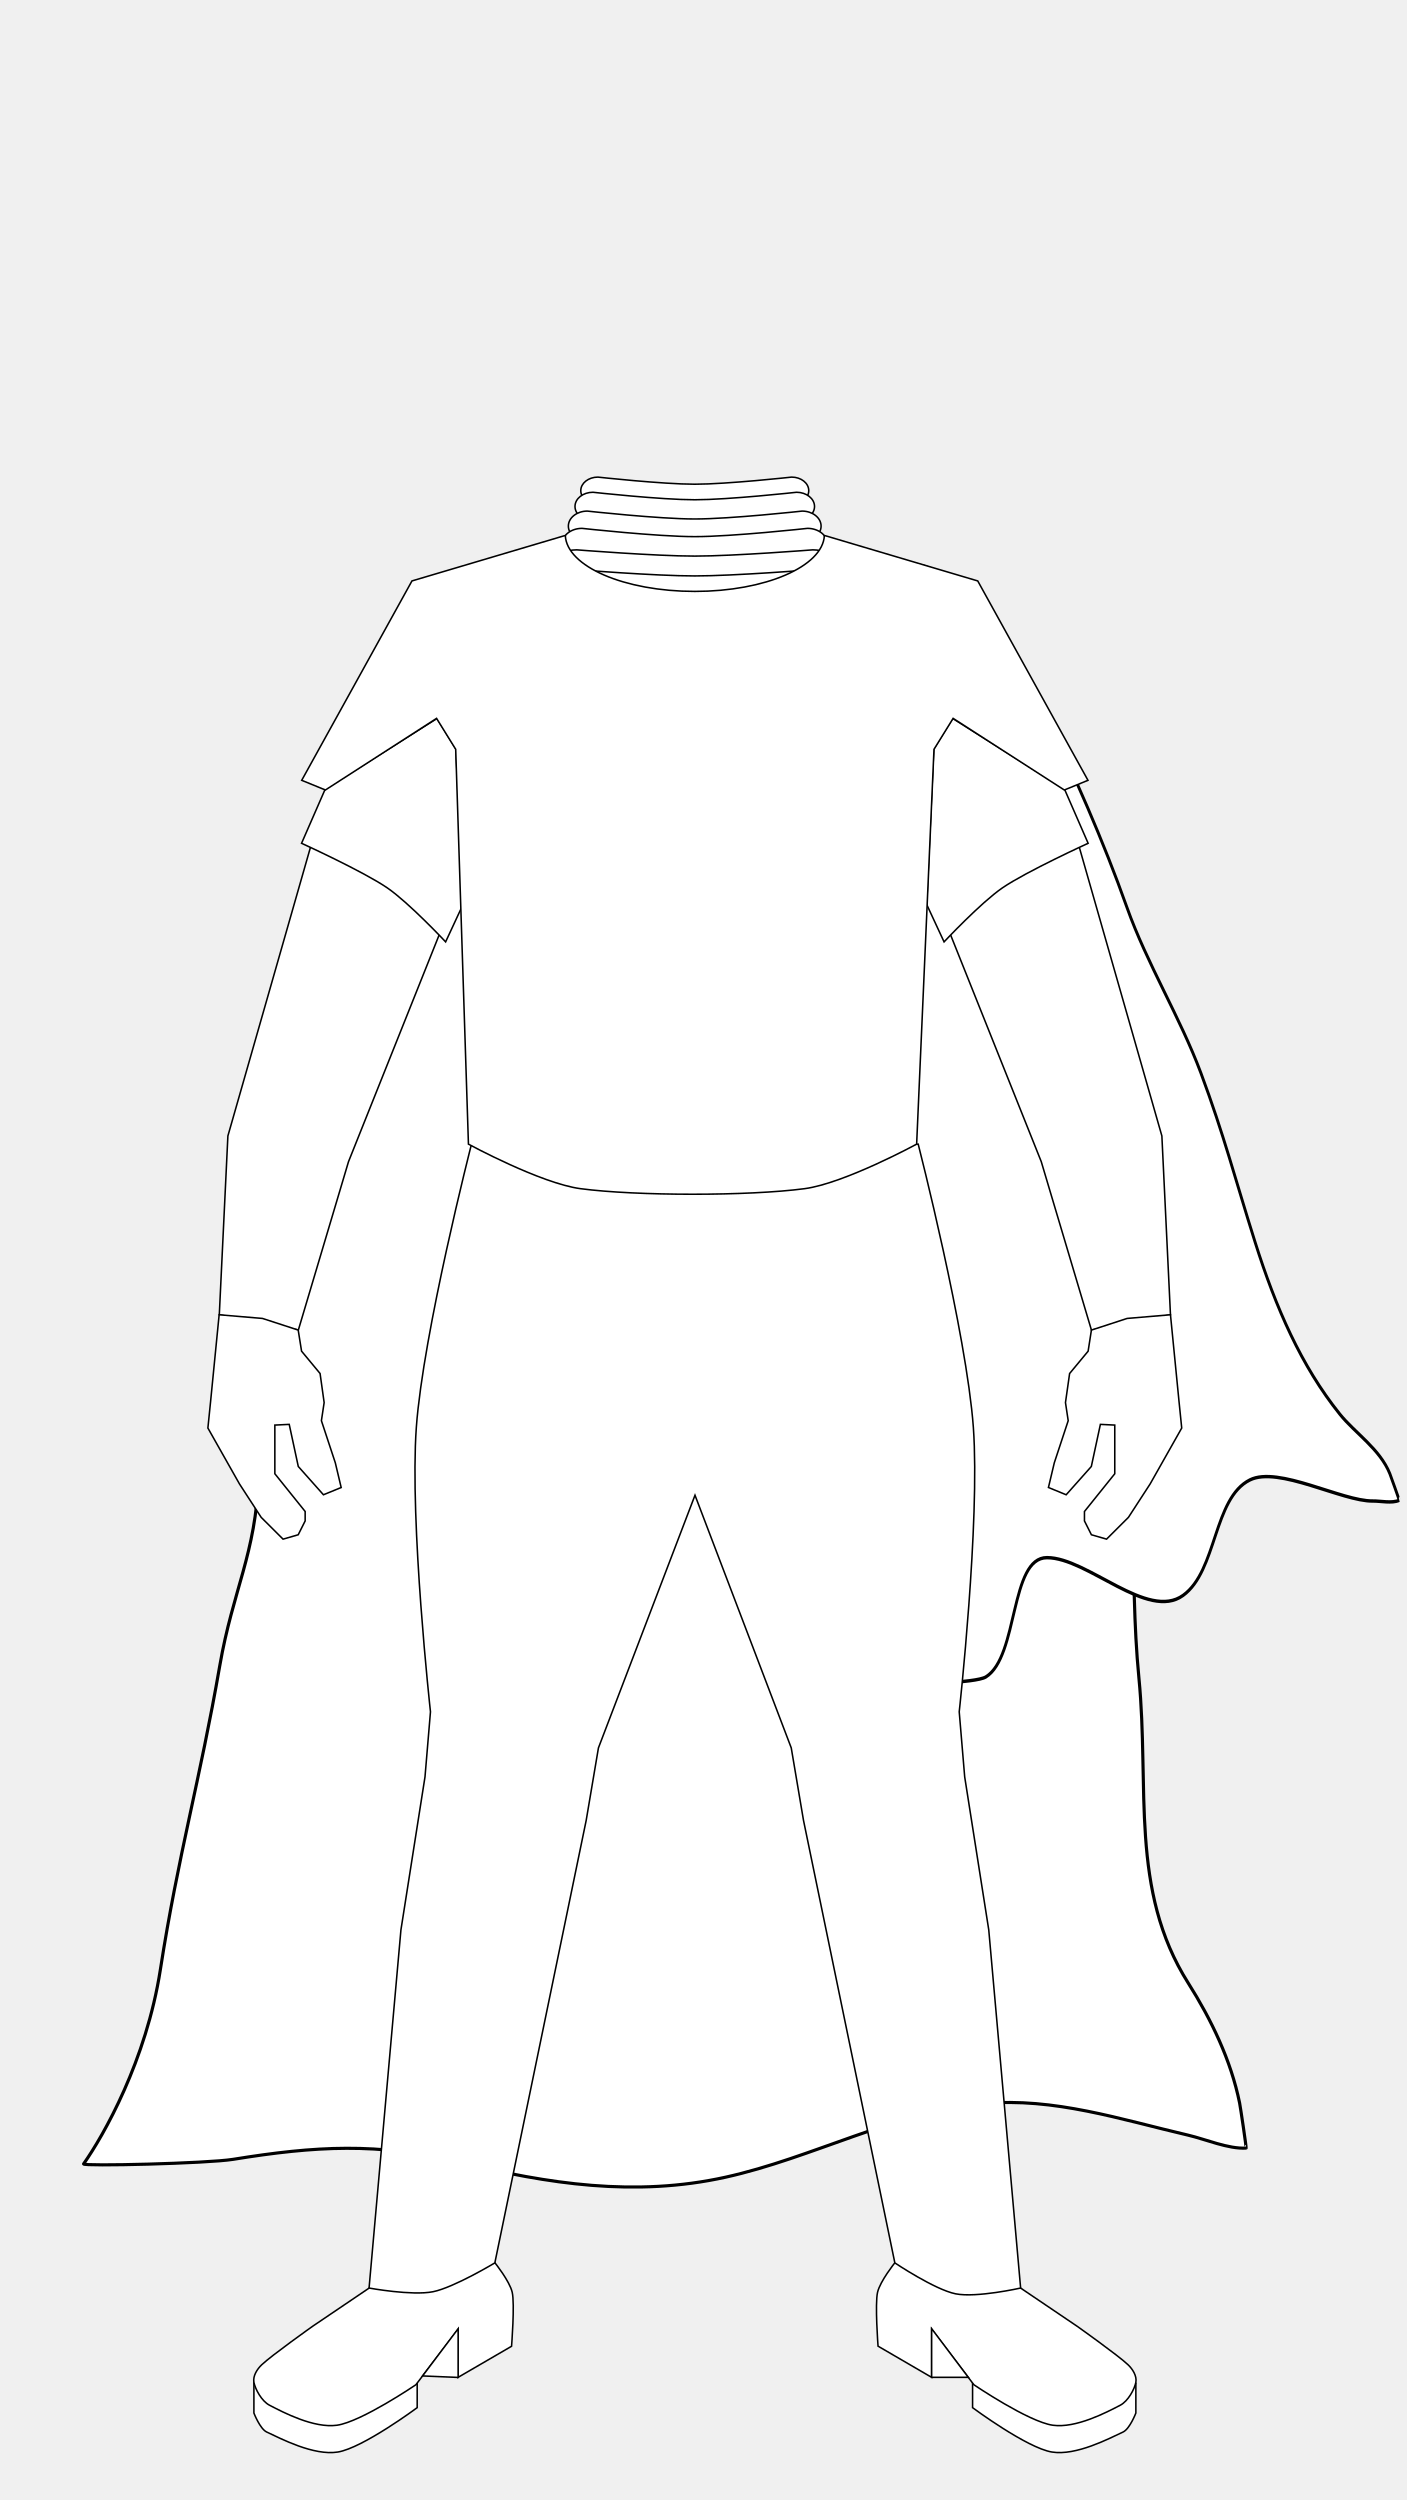
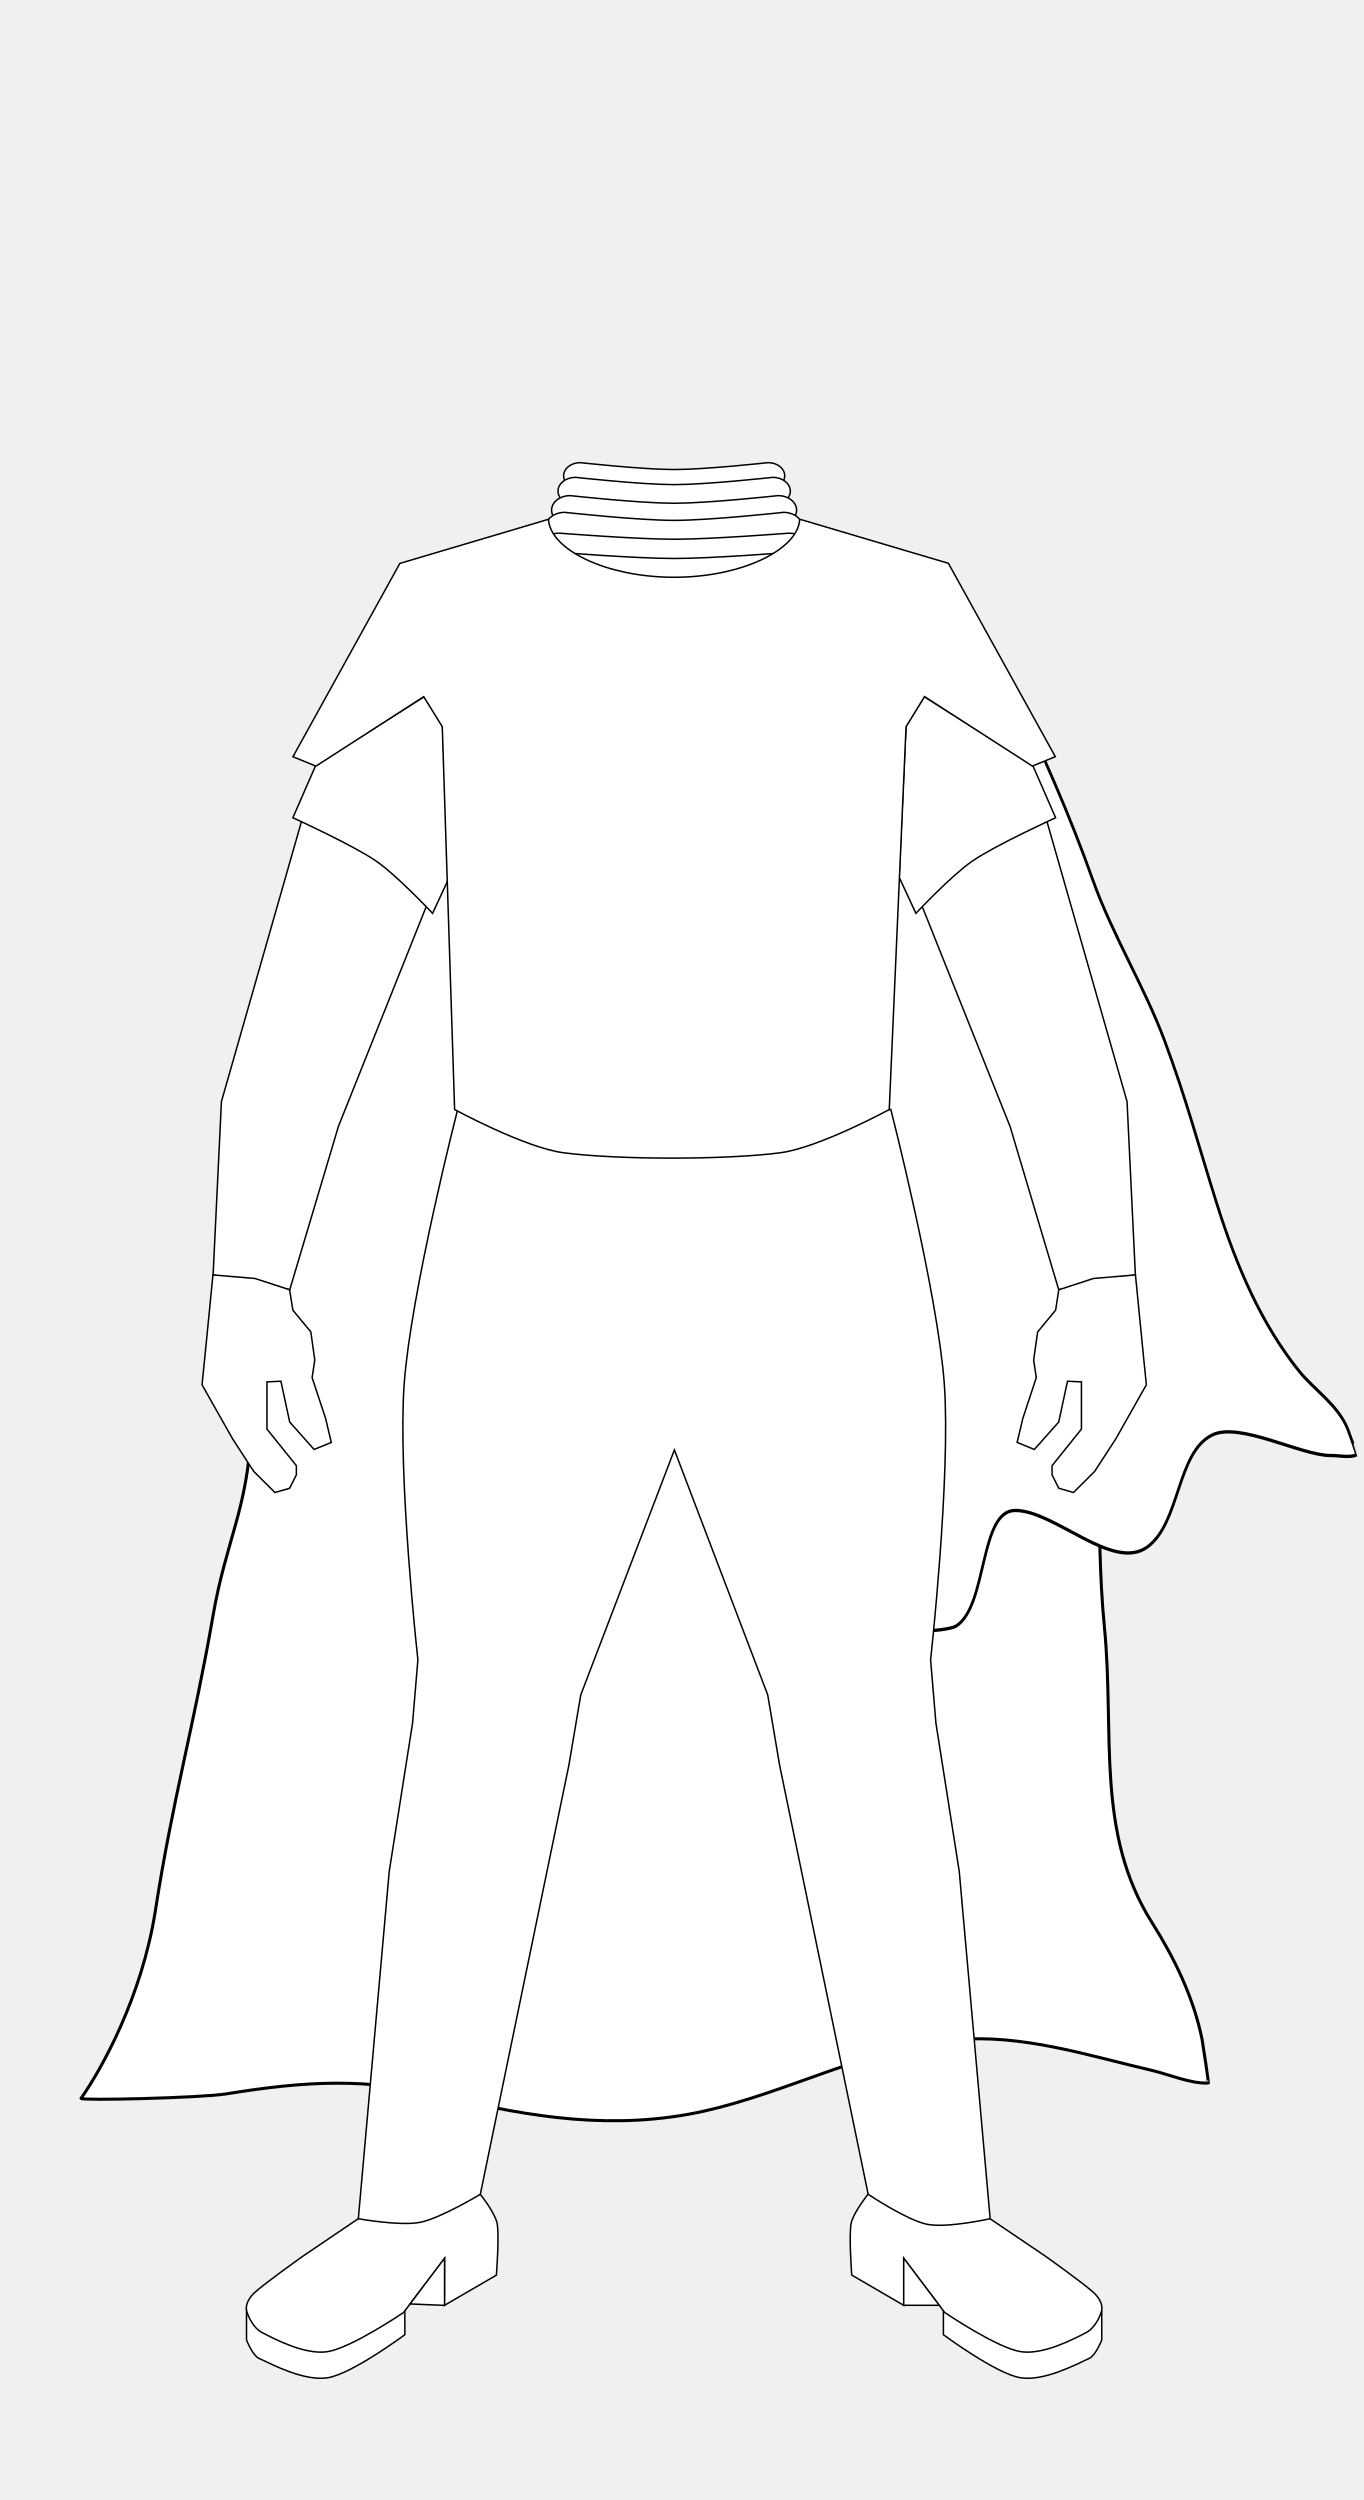
- <svg xmlns="http://www.w3.org/2000/svg" id="Male-Body" width="100%" height="100%" viewBox="0 0 1800 3200" version="1.1" style="stroke:black;fill:white;stroke-width:2px;">
+ <svg xmlns="http://www.w3.org/2000/svg" id="Male-Body" width="100%" height="100%" viewBox="0 0 1800 3300" version="1.1" style="stroke:black;fill:white;stroke-width:2px;">
  <style>
		.option {
			visibility: hidden;
		}
	</style>
  <g id="Back">
    <g id="Cape" transform="translate(-345.148,0)">
      <g id="Full-Cape_Option" transform="matrix(4.16667,0,0,4.16667,-106.797,0)">
        <path d="M282.382,188.133C252.498,199.416 219.224,253.787 215.107,295.138C212.51,321.231 199.786,347.741 200.978,373.719C202.186,400.062 188.897,427.382 187.92,453.706C187.04,477.422 180.043,488.257 175.981,511.709C169.904,546.803 163.185,569.926 157.733,605.049C153.4,632.967 140.299,656.04 134.145,664.751C133.582,665.547 172.258,664.613 180.066,663.35C205.284,659.269 224.613,658.09 249.639,664.229C276.827,670.898 303.539,674.986 331.343,668.837C358.129,662.913 383.311,648.755 410.783,646.225C432.127,644.259 452.952,651.144 473.474,655.924C478.676,657.136 485.884,660.234 491.268,659.892C491.404,659.884 489.545,647.386 489.273,646.04C486.62,632.918 480.568,620.393 473.47,609.161C455.416,580.592 461.642,549.247 458.342,515.481C455.143,482.746 458.488,449.941 452.986,417.265C448.119,388.362 431.018,361.468 426.736,332.303C421.711,298.087 410.04,261.437 399.709,228.191C387.039,187.419 312.266,176.85 282.382,188.133Z" style="stroke-width:0.97px;" />
      </g>
      <g id="Shoulder-Cape_Option" transform="matrix(0.871254,0,0,1.0528,117.868,-16.9251)">
        <path d="M1552.7,783.806C1536.45,746.35 1522.52,708.924 1522.52,708.924C1528.19,698.577 1571.95,698.914 1584.23,699.549C1612.85,701.028 1653.09,711.751 1670.56,729.276C1680.53,739.27 1700.88,739.819 1707.64,751.967C1708.17,752.916 1714.34,763.088 1713.75,763.539C1713.67,763.599 1717.21,784.138 1721.36,808.087C1750.4,827.225 1776.49,852.445 1794.03,881.876C1838.26,956.076 1882.39,1039.73 1916.55,1119.39C1945.68,1187.3 1994.99,1253.64 2025.12,1320.56C2059.17,1396.22 2075.4,1449.28 2104.84,1526.43C2135.2,1606.03 2172.7,1677.06 2229.28,1735.43C2251.53,1758.38 2288.19,1777.74 2302.77,1807.86C2304.26,1810.95 2316.79,1840.04 2316.52,1840.14C2305.86,1844.13 2289.09,1840.88 2277.71,1841.02C2232.81,1841.54 2138.94,1798.1 2097.11,1815.4C2043.26,1837.66 2049.08,1925.72 1999,1955.77C1947.02,1986.97 1858.82,1909.99 1799.1,1909.88C1744.13,1909.77 1757.38,2030.24 1709.18,2054.92C1694.26,2062.56 1596.3,2064.12 1596.88,2061.87C1603.23,2037.21 1613.58,1973.8 1602.77,1903.84C1589.18,1815.83 1586.57,1756.05 1574.26,1667.74C1566.04,1608.72 1572.61,1578.45 1557.76,1520.67C1541.28,1456.53 1549.02,1382.75 1528.1,1319.86C1507.47,1257.83 1514.64,1186.34 1501.6,1121.81C1480.94,1019.54 1498.72,829.766 1551.31,784.951C1551.77,784.562 1552.23,784.181 1552.7,783.806Z" style="stroke-width:4.18px;" />
      </g>
      <g id="No-Cape_Option" />
    </g>
  </g>
  <g id="Flight-Suit" transform="translate(250,575)">
    <g id="Soft-Parts_M">
-       <g id="Boots_M">
-         <path class="st0" d="M284,2475.6v31.2c0,0-69.5,51.6-101.6,56.8c-31,5-73.1-17.3-91-25.6c-8.6-4-16.4-24.3-16.4-24.3V2475l20,25.6      l88.1,26.8L284,2475.6z" />
-         <path class="st0" d="M994.9,2475.6v31.2c0,0,69.5,51.6,101.6,56.8c31,5,73.1-17.3,91-25.6c8.6-4,16.4-24.3,16.4-24.3V2475      c0,0-10.5,21-20,25.6c-18,8.7-88.1,26.8-88.1,26.8L994.9,2475.6z" />
-         <path class="st0" d="M150.2,2402.6c0,0-52.6,37.3-65.2,49.3c-5.8,5.5-11.5,14.3-10,22.5c1.7,8.6,9.8,24,20,29.3      c17.7,9.2,56.7,29.7,86.3,25.6c31.2-4.4,101-51.8,101-51.8l54.1-71.1l-0.2,61.7l68.6-39.9c0,0,4.3-54.3,0.8-69.2      c-3.4-14.3-22-37.5-22-37.5l-96-11.8L150.2,2402.6z" />
-         <path class="st0" d="M1128.7,2402.6c0,0,52.6,37.3,65.2,49.3c5.8,5.5,11.5,14.3,10,22.5c-1.7,8.6-9.8,24-20,29.3      c-17.7,9.2-56.7,29.7-86.3,25.6c-31.2-4.4-101-51.8-101-51.8l-54.1-71.1v61.6l-68.6-39.9c0,0-4.1-54.2-0.6-69.1      c3.4-14.3,22-37.5,22-37.5l96-11.8L1128.7,2402.6z" />
-         <path class="st0" d="M290.9,2466.2l45.5,1.9v-62.3L290.9,2466.2z" />
-         <path class="st0" d="M989.4,2468h-46.9v-62.3L989.4,2468z" />
+       <g id="Boots">
+         <path class="st0" d="M284.4,2475.6v31.2c0,0-69.5,51.6-101.6,56.8c-31,5-73.1-17.3-91-25.6c-8.6-4-16.4-24.3-16.4-24.3V2475      l20,25.6l88.1,26.8L284.4,2475.6z" />
+         <path class="st0" d="M995.3,2475.6v31.2c0,0,69.5,51.6,101.6,56.8c31,5,73.1-17.3,91-25.6c8.6-4,16.4-24.3,16.4-24.3V2475      c0,0-10.5,21-20,25.6c-18,8.7-88.1,26.8-88.1,26.8L995.3,2475.6z" />
+         <path class="st0" d="M150.6,2402.6c0,0-52.6,37.3-65.2,49.3c-5.8,5.5-11.5,14.3-10,22.5c1.7,8.6,9.8,24,20,29.3      c17.7,9.2,56.7,29.7,86.3,25.6c31.2-4.4,101-51.8,101-51.8l54.1-71.1l-0.2,61.7l68.6-39.9c0,0,4.3-54.3,0.8-69.2      c-3.4-14.3-22-37.5-22-37.5l-96-11.8L150.6,2402.6z" />
+         <path class="st0" d="M1129.1,2402.6c0,0,52.6,37.3,65.2,49.3c5.8,5.5,11.5,14.3,10,22.5c-1.7,8.6-9.8,24-20,29.3      c-17.7,9.2-56.7,29.7-86.3,25.6c-31.2-4.4-101-51.8-101-51.8l-54.1-71.1v61.6l-68.6-39.9c0,0-4.1-54.2-0.6-69.1      c3.4-14.3,22-37.5,22-37.5l96-11.8L1129.1,2402.6z" />
+         <path class="st0" d="M291.3,2466.2l45.5,1.9v-62.3L291.3,2466.2z" />
+         <path class="st0" d="M989.8,2468h-46.9v-62.3L989.8,2468z" />
      </g>
-       <g id="Suit_M">
-         <path class="st0" d="M516,1662.3l-15.7,92.9l-116.9,566.3c0,0-52.3,31.5-79.1,36.9c-26.8,5.4-81.9-4.7-81.9-4.7l40.8-458.5      l30.8-195.8l7-83.3c0,0-26.8-242.9-18.1-364c8.7-121.1,70.6-362.6,70.6-362.6l285.9,6.2l285.9-6.2c0,0,61.8,241.5,70.6,362.6      c8.7,121.1-18.1,364-18.1,364l7,83.3l30.8,195.8l40.8,458.5c0,0-56.4,12.7-83.2,7.4c-26.8-5.4-77.8-39.6-77.8-39.6l-116.9-566.3      l-15.7-92.9l-123.2-323.4L516,1662.3z" />
+       <g id="Suit">
+         <path class="st0" d="M516.6,1662.3l-15.7,92.9L384,2321.5c0,0-52.3,31.5-79.1,36.9c-26.8,5.4-81.9-4.7-81.9-4.7l40.8-458.5      l30.8-195.8l7-83.3c0,0-26.8-242.9-18.1-364c8.7-121.1,70.6-362.6,70.6-362.6l285.9,6.2l285.9-6.2c0,0,61.8,241.5,70.6,362.6      c8.7,121.1-18.1,364-18.1,364l7,83.3l30.8,195.8l40.8,458.5c0,0-56.4,12.7-83.2,7.4c-26.8-5.4-77.8-39.6-77.8-39.6l-116.9-566.3      l-15.7-92.9l-123.2-323.4L516.6,1662.3z" />
        <g>
-           <path class="st0" d="M785.2,53c0-9.6-9.8-17.3-21.9-17.3c0,0-82.7,9.1-124,9.1s-124-9.1-124-9.1c-12.1,0-21.9,7.8-21.9,17.3       c0,9.6,9.8,17.3,21.9,17.3c0,0,82.7,9.1,124,9.1s124-9.1,124-9.1C775.4,70.3,785.2,62.6,785.2,53z" />
-           <path class="st0" d="M792.6,73.3c0-10-10.3-18.2-23-18.2c0,0-86.9,9.6-130.3,9.6c-43.4,0-130.3-9.6-130.3-9.6       c-12.7,0-23,8.1-23,18.2s10.3,18.2,23,18.2c0,0,86.9,9.6,130.3,9.6c43.4,0,130.3-9.6,130.3-9.6C782.3,91.4,792.6,83.3,792.6,73.3z       " />
-           <path class="st0" d="M801,98.4c0-10.6-10.9-19.2-24.3-19.2c0,0-91.6,10.1-137.4,10.1S501.8,79.2,501.8,79.2       c-13.4,0-24.3,8.6-24.3,19.2c0,10.6,10.9,19.2,24.3,19.2c0,0,91.6,10.1,137.4,10.1s137.4-10.1,137.4-10.1       C790.1,117.6,801,109,801,98.4z" />
-           <path class="st0" d="M809.1,121.4c0-11.1-11.4-20.1-25.5-20.1c0,0-96.2,10.6-144.3,10.6c-48.1,0-144.3-10.6-144.3-10.6       c-14.1,0-25.5,9-25.5,20.1s11.4,20.1,25.5,20.1c0,0,96.2,10.6,144.3,10.6c48.1,0,144.3-10.6,144.3-10.6       C797.6,141.6,809.1,132.5,809.1,121.4z" />
-           <path class="st0" d="M817.1,144c0-8.4-12-15.2-26.7-15.2c0,0-100.8,8-151.1,8s-151.1-8-151.1-8c-14.7,0-26.7,6.8-26.7,15.2       s12,15.2,26.7,15.2c0,0,100.7,8,151.1,8s151.1-8,151.1-8C805.1,159.2,817.1,152.4,817.1,144z" />
-           <path class="st0" d="M817.1,169.4c0-8.4-12-15.2-26.7-15.2c0,0-100.8,8-151.1,8s-151.1-8-151.1-8c-14.7,0-26.7,6.8-26.7,15.2       c0,8.4,12,15.2,26.7,15.2c0,0,100.7,15.4,151.1,15.4s151.1-15.4,151.1-15.4C805.1,184.6,817.1,177.8,817.1,169.4z" />
+           <path class="st0" d="M785.8,53c0-9.6-9.8-17.3-21.9-17.3c0,0-82.7,9.1-124,9.1s-124-9.1-124-9.1c-12.1,0-21.9,7.8-21.9,17.3       c0,9.6,9.8,17.3,21.9,17.3c0,0,82.7,9.1,124,9.1s124-9.1,124-9.1C775.9,70.3,785.8,62.6,785.8,53z" />
+           <path class="st0" d="M793.2,73.3c0-10-10.3-18.2-23-18.2c0,0-86.9,9.6-130.3,9.6c-43.4,0-130.3-9.6-130.3-9.6       c-12.7,0-23,8.1-23,18.2s10.3,18.2,23,18.2c0,0,86.9,9.6,130.3,9.6c43.4,0,130.3-9.6,130.3-9.6C782.8,91.4,793.2,83.3,793.2,73.3z       " />
+           <path class="st0" d="M801.5,98.4c0-10.6-10.9-19.2-24.3-19.2c0,0-91.6,10.1-137.4,10.1S502.4,79.2,502.4,79.2       c-13.4,0-24.3,8.6-24.3,19.2c0,10.6,10.9,19.2,24.3,19.2c0,0,91.6,10.1,137.4,10.1s137.4-10.1,137.4-10.1       C790.7,117.6,801.5,109,801.5,98.4z" />
+           <path class="st0" d="M809.6,121.4c0-11.1-11.4-20.1-25.5-20.1c0,0-96.2,10.6-144.3,10.6c-48.1,0-144.3-10.6-144.3-10.6       c-14.1,0-25.5,9-25.5,20.1s11.4,20.1,25.5,20.1c0,0,96.2,10.6,144.3,10.6c48.1,0,144.3-10.6,144.3-10.6       C798.2,141.6,809.6,132.5,809.6,121.4z" />
+           <path class="st0" d="M817.7,144c0-8.4-12-15.2-26.7-15.2c0,0-100.8,8-151.1,8s-151.1-8-151.1-8c-14.7,0-26.7,6.8-26.7,15.2       s12,15.2,26.7,15.2c0,0,100.7,8,151.1,8s151.1-8,151.1-8C805.7,159.2,817.7,152.4,817.7,144z" />
+           <path class="st0" d="M817.7,169.4c0-8.4-12-15.2-26.7-15.2c0,0-100.8,8-151.1,8s-151.1-8-151.1-8c-14.7,0-26.7,6.8-26.7,15.2       c0,8.4,12,15.2,26.7,15.2c0,0,100.7,15.4,151.1,15.4S791,184.6,791,184.6C805.7,184.6,817.7,177.8,817.7,169.4z" />
        </g>
-         <path class="st0" d="M1110.2,435l127,444l11,228.9l-101.2,19.5l-64.2-215.5L938.1,550l7.3-165.8l24.5-39.6L1110.2,435z" />
-         <path class="st0" d="M168.8,434.7l139.9-90.1l24.5,39.6l5.5,171L196.1,911.9l-64.2,215.5l-101.2-19.5l11-228.9L168.8,434.7z" />
+         <path class="st0" d="M1110.7,435l127,444l11,228.9l-101.2,19.5l-64.2-215.5L938.7,550l7.3-165.8l24.5-39.6L1110.7,435z" />
+         <path class="st0" d="M169.3,434.7l139.9-90.1l24.5,39.6l5.5,171L196.7,911.9l-64.2,215.5l-101.2-19.5l11-228.9L169.3,434.7z" />
      </g>
-       <g id="Gloves_M">
-         <path id="Left_Glove_M" class="st0" d="M1142.8,1154.5l-23.7,28.6l-5.3,37.2l3.5,23.2l-17.8,53.9l-7.5,31.6l22.7,9.3l32.2-36.2      l11.6-53.9l18.4,0.9v62.3l-38.8,48.3v12.1l8.9,17.7l19.4,5.6l28-27.9l27.8-42.8l30.8-54.5l9.6-17l-3.5-34.4l-10.9-110.6l-55.5,4.7      l-45.7,14.9L1142.8,1154.5z" />
-         <path id="Right_Glove_M" class="st0" d="M136,1154.5l23.7,28.6l5.2,37.2l-3.5,23.2l17.8,53.9l7.5,31.6l-22.7,9.3l-32.2-36.2      l-11.6-53.9l-18.4,0.9v62.3l38.8,48.3v12.1l-8.9,17.7l-19.4,5.6l-28-27.9l-27.8-42.8l-30.8-54.5l-9.6-17l3.5-34.4l10.9-110.6      l55.5,4.7l45.7,14.9L136,1154.5z" />
+       <g id="Gloves">
+         <path id="Left_Glove" class="st0" d="M1143.4,1154.5l-23.7,28.6l-5.3,37.2l3.5,23.2l-17.8,53.9l-7.5,31.6l22.7,9.3l32.2-36.2      l11.6-53.9l18.4,0.9v62.3l-38.8,48.3v12.1l8.9,17.7l19.4,5.6l28-27.9l27.8-42.8l30.8-54.5l9.6-17l-3.5-34.4l-10.9-110.6l-55.5,4.7      l-45.7,14.9L1143.4,1154.5z" />
+         <path id="Right_Glove" class="st0" d="M136.6,1154.5l23.7,28.6l5.2,37.2l-3.5,23.2l17.8,53.9l7.5,31.6l-22.7,9.3l-32.2-36.2      l-11.6-53.9l-18.4,0.9v62.3l38.8,48.3v12.1l-8.9,17.7l-19.4,5.6l-28-27.9l-27.8-42.8l-30.8-54.5l-9.6-17l3.5-34.4l10.9-110.6      l55.5,4.7l45.7,14.9L136.6,1154.5z" />
      </g>
-       <g id="Sleeves_Toggle_M">
-         <path class="st0" d="M1112.5,435l30.3,69.4c0,0-78.9,36-109.6,57c-27.8,19-74.8,69.2-74.8,69.2l-22.2-47.8l9.1-199.2l24.1-39      L1112.5,435z" />
-         <path class="st0" d="M166.3,435L136,504.4c0,0,78.9,36,109.6,57c27.8,19,74.8,69.2,74.8,69.2l22.2-47.8l-9.1-199.2l-24.1-39      L166.3,435z" />
+       <g id="Sleeves_Toggle">
+         <path class="st0" d="M1113.1,435l30.3,69.4c0,0-78.9,36-109.6,57c-27.8,19-74.8,69.2-74.8,69.2l-22.2-47.8l9.1-199.2l24.1-39      L1113.1,435z" />
+         <path class="st0" d="M166.9,435l-30.3,69.4c0,0,78.9,36,109.6,57c27.8,19,74.8,69.2,74.8,69.2l22.2-47.8l-9.1-199.2l-24.1-39      L166.9,435z" />
      </g>
-       <path id="Vest_M" class="st0" d="M473.6,110.6c2.1,39.6,75.6,71.4,165.8,71.4s163.7-31.9,165.8-71.4l1.5,0.2l194.8,57.8l141.1,255.2     l-30.3,12.4l-142.3-91.7l-24.5,39.6l-22.2,505.4c0,0-92.4,50.2-143.4,57c-71.7,9.5-215.2,9.5-286.9,0c-51-6.8-143.4-57-143.4-57     l-16.3-505.4l-24.5-39.6l-142.3,91.7l-30.3-12.4l141.1-255.2l194.8-57.8L473.6,110.6z" />
+       <path id="Vest" class="st0" d="M474,110.6c2.1,39.6,75.6,76.4,165.8,76.4s163.7-36.9,165.8-76.4l1.5,0.2l194.8,57.8l141.1,255.2     l-30.3,12.4l-142.3-91.7L946,384.2l-22.2,505.4c0,0-92.4,50.2-143.4,57c-71.7,9.5-215.2,9.5-286.9,0c-51-6.8-143.4-57-143.4-57     l-16.3-505.4l-24.5-39.6l-142.3,91.7l-30.3-12.4l141.1-255.2l194.8-57.8L474,110.6z" />
    </g>
  </g>
  <g id="Lower-Body_M_Wrapper" transform="translate(290,1340)">
    <g id="Ankles_Current">
      <g id="LeftAnkle_Current" />
      <g id="RightAnkle_Current" />
    </g>
    <g id="Shins_Current">
      <g id="LeftShin_Current" />
      <g id="RightShin_Current" />
    </g>
    <g id="Knees_Current">
      <g id="LeftKnee_Current" />
      <g id="RightKnee_Current" />
    </g>
    <g id="Thighs_Current">
      <g id="LeftThigh_Current" />
      <g id="RightThigh_Current" />
    </g>
    <g id="Groin_Current" />
    <g id="Waist_Current" />
  </g>
  <g id="Upper-Body_M_Wrapper" transform="translate(190,557)">
    <g id="Biceps_Current">
      <g id="LeftBiceps_Current" />
      <g id="RightBiceps_Current" />
    </g>
    <g id="Shoulders_Current">
      <g id="LeftShoulder_Current" />
      <g id="RightShoulder_Current" />
    </g>
    <g id="Chest_Current" />
    <g id="Elbows_Current">
      <g id="LeftElbow_Current" />
      <g id="LeftElbow_Current" />
    </g>
    <g id="Gauntlets_Current">
      <g id="LeftGauntlets_Current" />
      <g id="RightGauntlets_Current" />
    </g>
  </g>
  <g id="Helmet_M_Wrapper" transform="translate(540,35)">
    <g id="Helmet_Current" />
  </g>
</svg>
